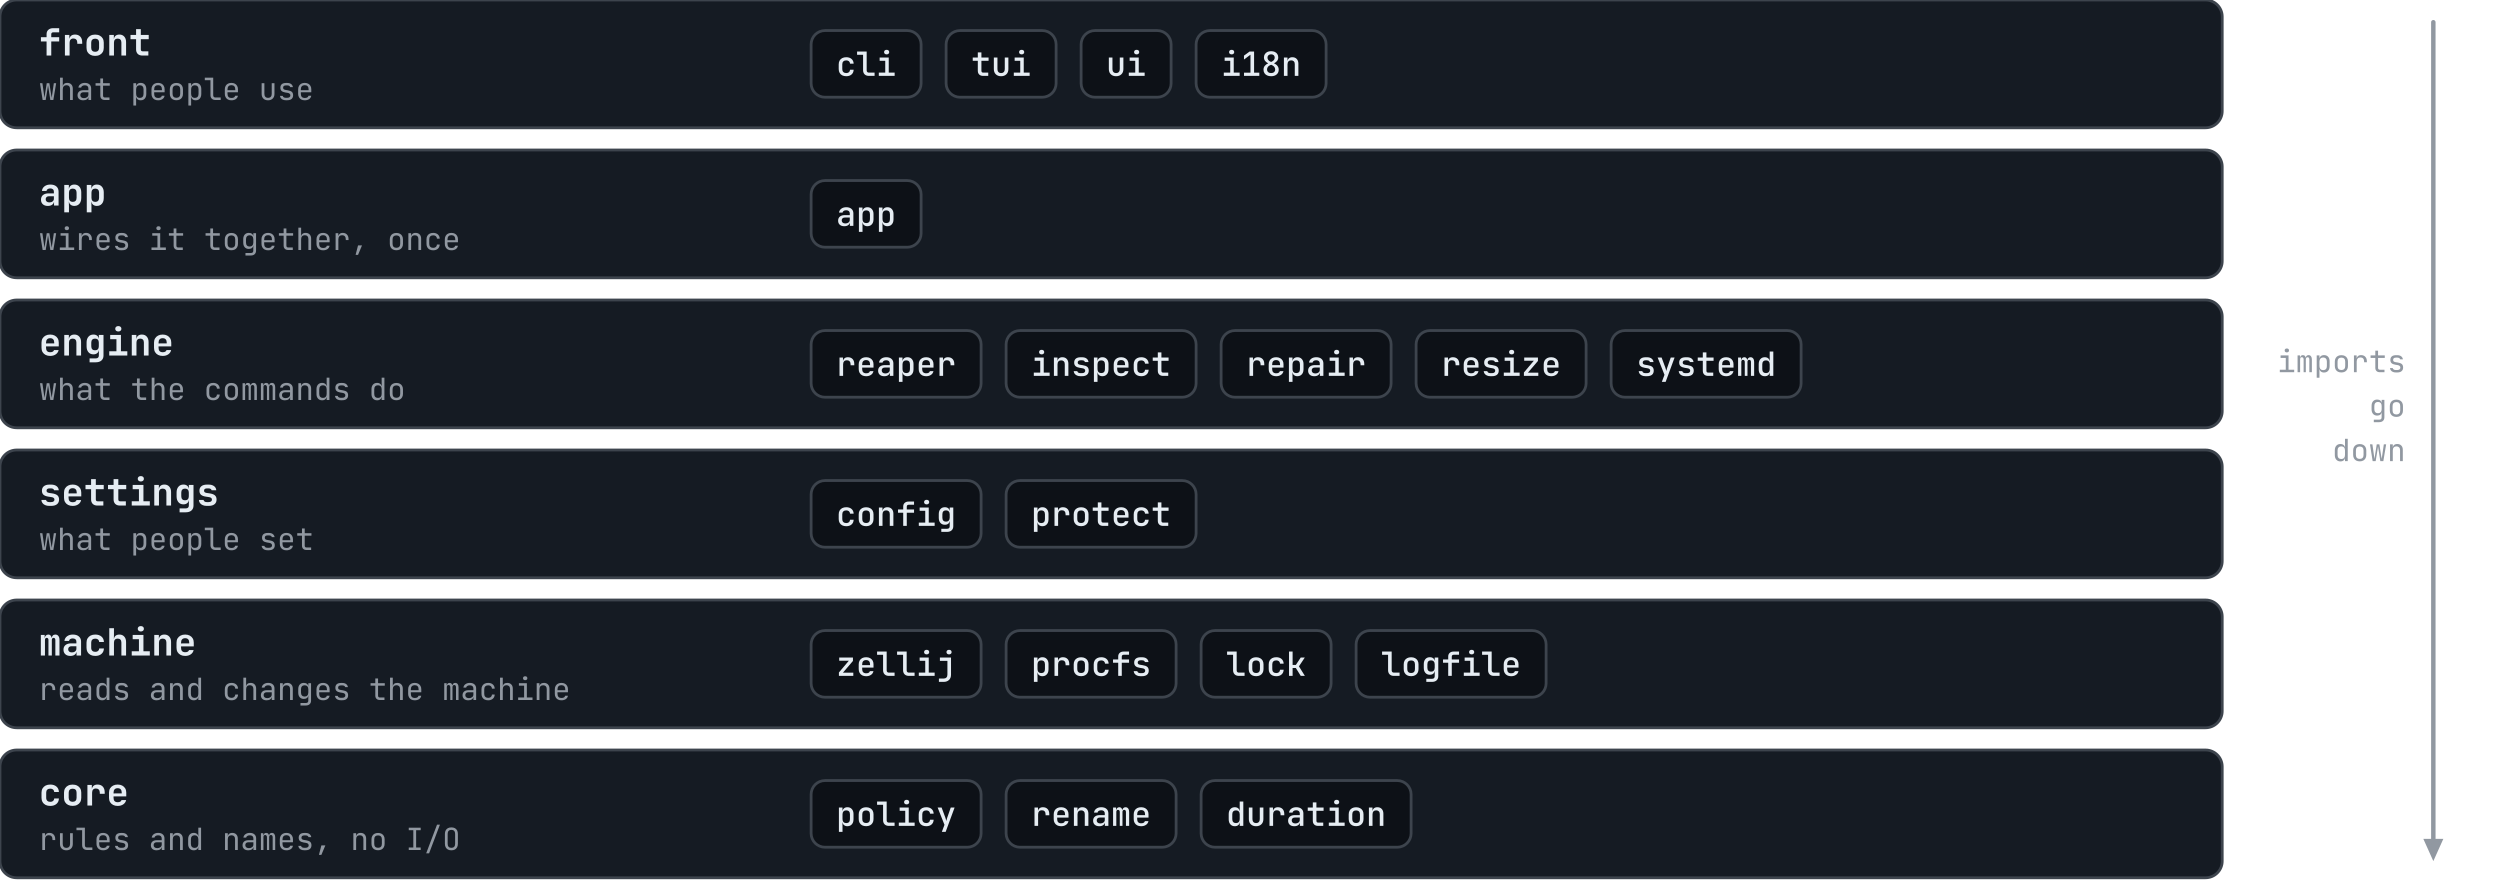
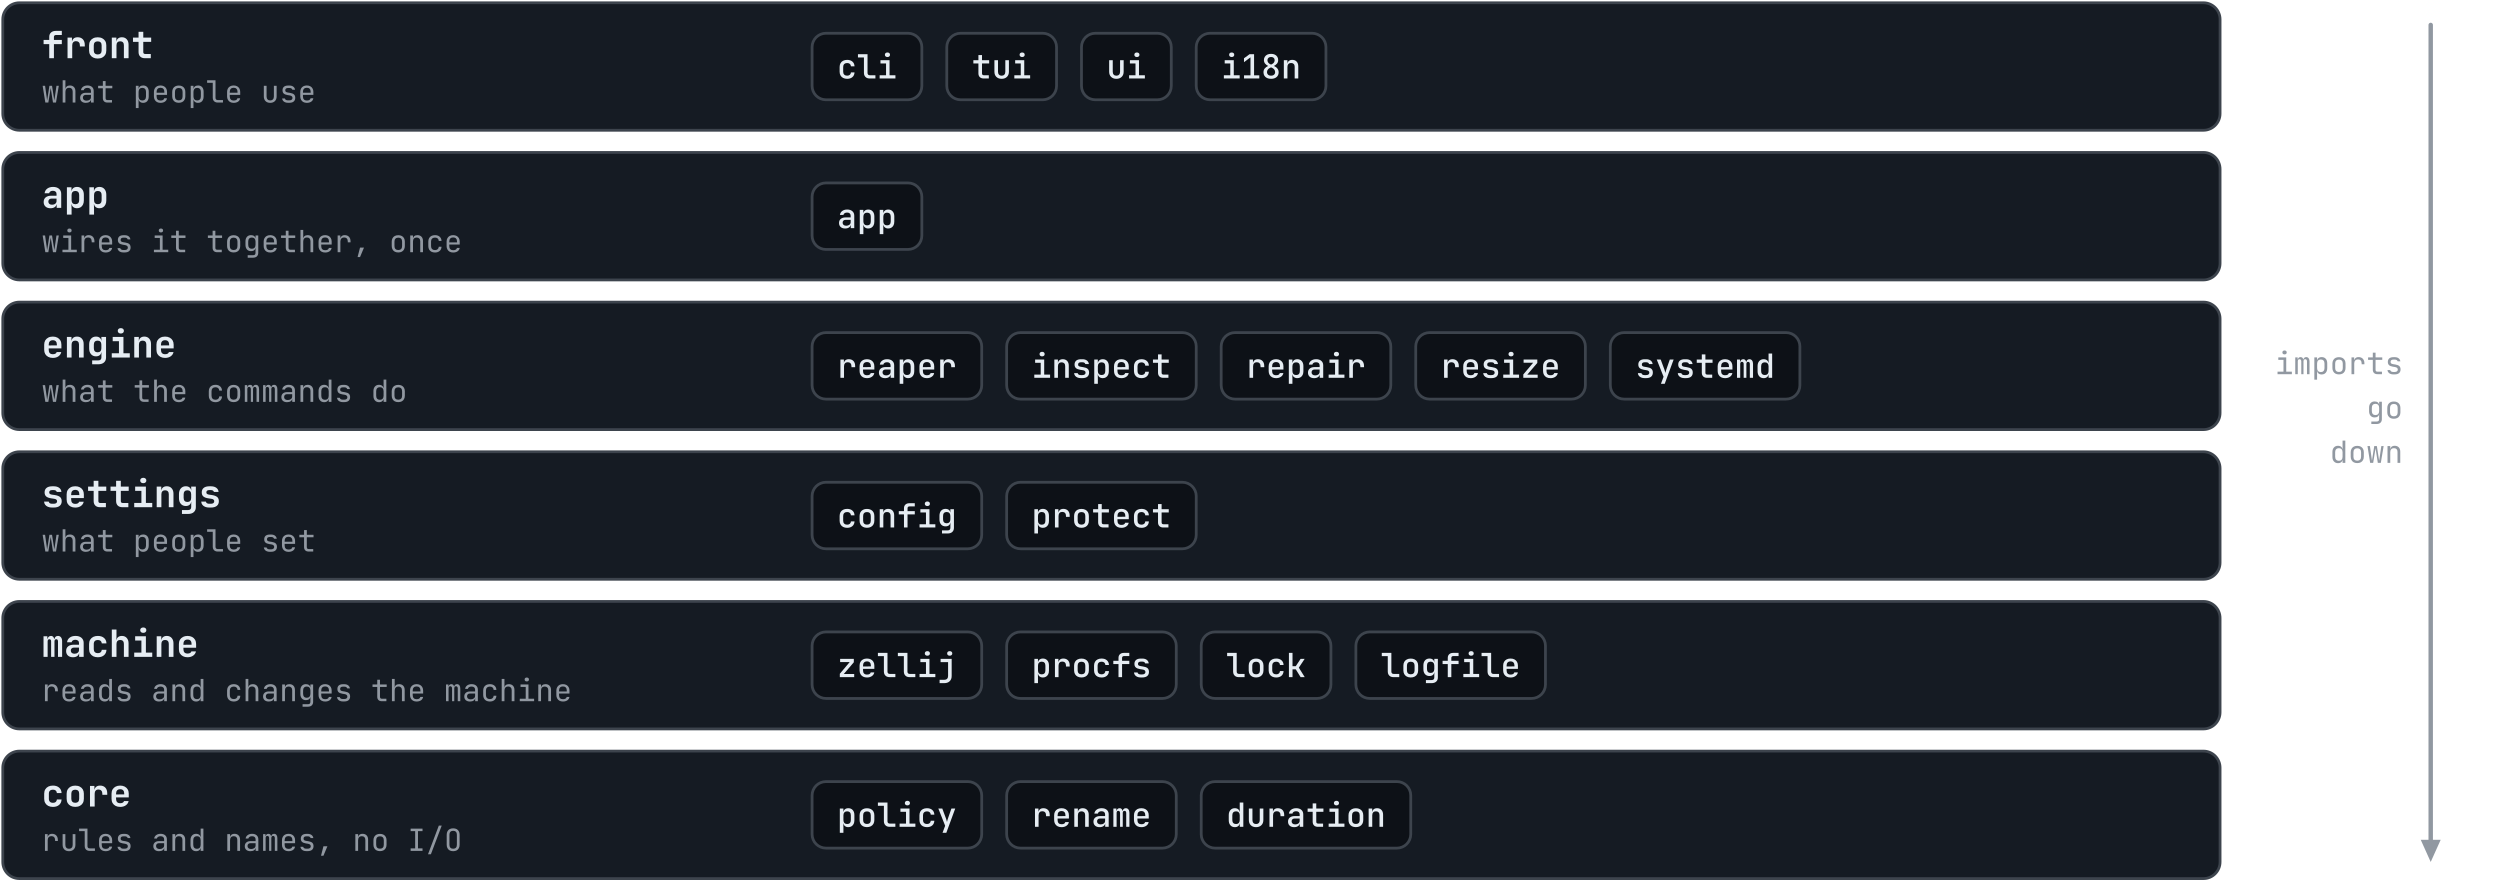
- <svg xmlns="http://www.w3.org/2000/svg" viewBox="0 0 900 318" width="900" height="318" role="img" aria-label="The packages under internal/ in layers, highest first. front holds cli, tui, ui and i18n. app wires the rest. engine holds reaper, inspect, repair, resize and systemd. settings holds config and protect. machine holds zellij, procfs, lock and logfile. core holds policy, rename and duration, and does no I/O. An import goes down the layers, never up, and internal/layers_test.go fails otherwise.">
+ <svg xmlns="http://www.w3.org/2000/svg" viewBox="-1 -1 902 320" width="902" height="320" role="img" aria-label="The packages under internal/ in layers, highest first. front holds cli, tui, ui and i18n. app wires the rest. engine holds reaper, inspect, repair, resize and systemd. settings holds config and protect. machine holds zellij, procfs, lock and logfile. core holds policy, rename and duration, and does no I/O. An import goes down the layers, never up, and internal/layers_test.go fails otherwise.">
  <defs>
    <path id="g0" d="M205 0V-376H54V-489H205V-572Q205 -644 253 -687Q301 -730 380 -730H541V-620H383Q359 -620 344 -606Q330 -593 330 -570V-489H541V-376H330V0Z" />
    <path id="g1" d="M94 0V-550H212V-445H243L206 -381Q206 -470 246 -515Q286 -560 364 -560Q453 -560 504 -505Q555 -450 555 -353V-313H424V-344Q424 -397 396 -426Q369 -455 321 -455Q272 -455 246 -426Q219 -397 219 -344V0Z" />
    <path id="g2" d="M300 9Q230 9 178 -18Q127 -44 98 -92Q70 -141 70 -207V-343Q70 -409 98 -458Q127 -506 178 -532Q230 -559 300 -559Q371 -559 422 -532Q473 -506 502 -458Q530 -409 530 -344V-207Q530 -141 502 -92Q473 -44 422 -18Q371 9 300 9ZM300 -100Q350 -100 378 -128Q405 -155 405 -207V-343Q405 -396 378 -423Q350 -450 300 -450Q251 -450 223 -423Q195 -396 195 -343V-207Q195 -155 223 -128Q251 -100 300 -100Z" />
    <path id="g3" d="M77 0V-550H199V-445H233L199 -416Q199 -484 238 -522Q278 -560 347 -560Q428 -560 476 -506Q525 -452 525 -361V0H400V-348Q400 -398 374 -425Q348 -452 301 -452Q255 -452 228 -424Q202 -396 202 -344V0Z" />
    <path id="g4" d="M360 0Q281 0 236 -44Q192 -88 192 -165V-437H43V-550H192V-705H318V-550H529V-437H318V-165Q318 -113 369 -113H519V0Z" />
    <path id="g5" d="M123 0 35 -550H115L170 -160Q173 -138 176 -112Q180 -87 182 -70Q184 -87 188 -112Q193 -138 196 -160L257 -550H343L404 -160Q407 -138 412 -112Q416 -87 418 -70Q420 -87 424 -112Q429 -138 432 -160L489 -550H565L473 0H374L315 -380Q311 -408 306 -436Q301 -464 299 -480Q297 -464 293 -436Q289 -408 284 -380L222 0Z" />
    <path id="g6" d="M92 0V-730H182V-550V-445H201L182 -424Q182 -489 221 -524Q260 -560 329 -560Q412 -560 461 -509Q510 -458 510 -370V0H420V-360Q420 -419 388 -452Q357 -484 303 -484Q247 -484 214 -449Q182 -414 182 -350V0Z" />
    <path id="g7" d="M252 10Q165 10 115 -34Q65 -79 65 -155Q65 -232 115 -276Q165 -320 250 -320H420V-375Q420 -426 390 -454Q359 -481 303 -481Q254 -481 221 -460Q188 -440 183 -405H93Q102 -476 160 -518Q218 -560 305 -560Q400 -560 455 -511Q510 -462 510 -378V0H422V-105H407L422 -120Q422 -60 376 -25Q329 10 252 10ZM274 -61Q338 -61 379 -93Q420 -125 420 -175V-253H252Q207 -253 181 -228Q155 -203 155 -160Q155 -114 186 -88Q218 -61 274 -61Z" />
    <path id="g8" d="M360 0Q289 0 250 -38Q210 -76 210 -145V-468H55V-550H210V-705H300V-550H520V-468H300V-145Q300 -82 360 -82H510V0Z" />
    <path id="g9" d="M92 180V-550H182V-445H200L182 -424Q182 -487 224 -524Q265 -560 333 -560Q416 -560 466 -506Q515 -451 515 -356V-195Q515 -132 492 -86Q470 -40 430 -15Q389 10 333 10Q266 10 224 -27Q182 -64 182 -126L200 -105H180L182 20V180ZM303 -68Q360 -68 392 -102Q425 -136 425 -200V-350Q425 -414 392 -448Q360 -482 303 -482Q248 -482 215 -447Q182 -412 182 -350V-200Q182 -138 215 -103Q248 -68 303 -68Z" />
    <path id="g10" d="M300 10Q235 10 186 -16Q138 -42 112 -90Q85 -137 85 -200V-350Q85 -414 112 -461Q138 -508 186 -534Q235 -560 300 -560Q365 -560 414 -534Q462 -508 488 -461Q515 -414 515 -350V-253H173V-200Q173 -135 206 -100Q239 -66 300 -66Q352 -66 384 -84Q416 -103 423 -140H513Q504 -71 446 -30Q387 10 300 10ZM427 -313V-350Q427 -415 394 -450Q362 -485 300 -485Q239 -485 206 -450Q173 -415 173 -350V-321H434Z" />
    <path id="g11" d="M300 8Q234 8 186 -17Q138 -42 112 -90Q85 -137 85 -202V-348Q85 -414 112 -461Q138 -508 186 -533Q234 -558 300 -558Q366 -558 414 -533Q462 -508 488 -461Q515 -414 515 -349V-202Q515 -137 488 -90Q462 -42 414 -17Q366 8 300 8ZM300 -72Q359 -72 392 -105Q425 -138 425 -202V-348Q425 -412 392 -445Q359 -478 300 -478Q242 -478 208 -445Q175 -412 175 -348V-202Q175 -138 208 -105Q242 -72 300 -72Z" />
    <path id="g12" d="M375 0Q327 0 291 -19Q255 -38 235 -73Q215 -108 215 -155V-648H30V-730H305V-155Q305 -121 324 -102Q343 -82 375 -82H550V0Z" />
    <path id="g13" d="M299 10Q204 10 147 -46Q90 -103 90 -200V-550H180V-200Q180 -138 212 -104Q244 -69 299 -69Q355 -69 388 -104Q420 -138 420 -200V-550H510V-200Q510 -103 452 -46Q394 10 299 10Z" />
    <path id="g14" d="M283 8Q227 8 186 -10Q144 -27 120 -59Q95 -91 90 -135H180Q186 -106 212 -89Q239 -72 283 -72H325Q378 -72 404 -94Q430 -115 430 -151Q430 -186 406 -206Q383 -227 337 -234L263 -246Q182 -260 142 -296Q103 -333 103 -403Q103 -477 150 -518Q197 -558 291 -558H329Q408 -558 456 -521Q504 -484 514 -421H424Q418 -447 394 -462Q370 -478 329 -478H291Q240 -478 216 -459Q193 -440 193 -402Q193 -368 213 -352Q233 -336 276 -329L350 -317Q439 -303 480 -265Q520 -227 520 -155Q520 -79 472 -36Q423 8 325 8Z" />
    <path id="g15" d="M304 10Q236 10 184 -16Q133 -41 106 -90Q78 -138 78 -203V-347Q78 -413 106 -461Q133 -509 184 -534Q236 -560 304 -560Q403 -560 463 -508Q523 -456 526 -366H418Q415 -413 385 -439Q355 -465 304 -465Q249 -465 217 -434Q185 -404 185 -348V-203Q185 -147 217 -116Q249 -85 304 -85Q355 -85 385 -111Q415 -137 418 -184H526Q523 -94 463 -42Q403 10 304 10Z" />
    <path id="g16" d="M379 0Q328 0 290 -20Q252 -41 230 -79Q209 -117 209 -167V-632H29V-730H317V-167Q317 -135 335 -116Q353 -98 384 -98H554V0Z" />
    <path id="g17" d="M81 0V-98H274V-452H106V-550H379V-98H556V0ZM316 -645Q281 -645 260 -664Q239 -682 239 -713Q239 -745 260 -764Q281 -782 316 -782Q351 -782 372 -764Q393 -745 393 -713Q393 -682 372 -664Q351 -645 316 -645Z" />
    <path id="g18" d="M360 0Q285 0 243 -41Q201 -82 201 -155V-452H49V-550H201V-705H309V-550H524V-452H309V-155Q309 -98 364 -98H514V0Z" />
    <path id="g19" d="M299 10Q200 10 141 -48Q82 -105 82 -204V-550H190V-204Q190 -147 219 -116Q248 -84 299 -84Q351 -84 380 -116Q410 -147 410 -204V-550H518V-204Q518 -105 458 -48Q399 10 299 10Z" />
    <path id="g20" d="M87 0V-96H281V-636L86 -491V-608L253 -730H389V-96H546V0Z" />
    <path id="g21" d="M300 10Q230 10 179 -14Q128 -38 100 -82Q72 -127 72 -186Q72 -252 108 -299Q144 -346 219 -381L324 -430Q364 -449 386 -480Q408 -512 408 -550Q408 -595 379 -621Q350 -647 300 -647Q250 -647 220 -620Q191 -594 191 -549Q191 -512 213 -480Q235 -449 273 -431L378 -383Q457 -346 492 -298Q528 -251 528 -186Q528 -96 466 -43Q405 10 300 10ZM300 -84Q356 -84 389 -114Q422 -143 422 -191Q422 -230 400 -264Q378 -297 339 -316L231 -367Q157 -402 121 -447Q85 -492 85 -555Q85 -610 112 -652Q138 -694 186 -718Q234 -741 300 -741Q366 -741 414 -718Q462 -694 488 -652Q514 -610 514 -555Q514 -491 478 -447Q443 -403 368 -366L259 -315Q221 -297 200 -264Q178 -231 178 -193Q178 -144 211 -114Q244 -84 300 -84Z" />
    <path id="g22" d="M84 0V-550H191V-445H217L191 -420Q191 -486 230 -523Q269 -560 338 -560Q420 -560 469 -508Q518 -455 518 -366V0H410V-354Q410 -408 381 -437Q352 -466 302 -466Q251 -466 222 -436Q192 -405 192 -347V0Z" />
    <path id="g23" d="M239 10Q154 10 105 -35Q56 -80 56 -156Q56 -237 110 -281Q164 -325 263 -325H400V-372Q400 -412 374 -434Q348 -457 303 -457Q262 -457 235 -439Q208 -421 203 -390H81Q90 -468 151 -514Q212 -560 307 -560Q408 -560 466 -510Q525 -459 525 -373V0H404V-96H384L404 -123Q404 -62 359 -26Q314 10 239 10ZM280 -84Q333 -84 366 -111Q400 -138 400 -181V-248H265Q227 -248 204 -226Q181 -204 181 -168Q181 -129 208 -106Q234 -84 280 -84Z" />
    <path id="g24" d="M77 180V-550H199V-445H227L199 -416Q199 -483 239 -522Q279 -560 347 -560Q430 -560 480 -503Q530 -446 530 -350V-201Q530 -137 508 -90Q485 -42 444 -16Q403 10 347 10Q279 10 239 -28Q199 -67 199 -134L227 -105H198L202 26V180ZM303 -98Q351 -98 378 -126Q405 -154 405 -206V-344Q405 -396 378 -424Q351 -452 303 -452Q256 -452 229 -424Q202 -395 202 -344V-206Q202 -155 229 -126Q256 -98 303 -98Z" />
    <path id="g25" d="M85 0V-82H280V-468H110V-550H370V-82H555V0ZM315 -649Q282 -649 263 -666Q244 -683 244 -712Q244 -742 263 -760Q282 -777 315 -777Q348 -777 367 -760Q386 -742 386 -712Q386 -683 367 -666Q348 -649 315 -649Z" />
    <path id="g26" d="M111 0V-550H199V-445H220L191 -380Q191 -469 230 -514Q268 -560 344 -560Q431 -560 482 -506Q534 -451 534 -358V-325H444V-350Q444 -415 412 -450Q381 -484 323 -484Q266 -484 234 -449Q201 -414 201 -350V0Z" />
    <path id="g27" d="M161 180V98H336Q378 98 398 79Q417 60 417 20V-50L419 -150H401L418 -165Q418 -105 378 -70Q338 -35 271 -35Q186 -35 137 -90Q88 -146 88 -240V-356Q88 -450 137 -505Q186 -560 271 -560Q338 -560 378 -525Q418 -490 418 -430L401 -445H418V-550H507V20Q507 94 462 137Q416 180 335 180ZM298 -113Q354 -113 386 -148Q418 -183 418 -245V-350Q418 -412 386 -447Q354 -482 298 -482Q241 -482 210 -448Q178 -414 178 -350V-245Q178 -181 210 -147Q241 -113 298 -113Z" />
    <path id="g28" d="M165 160 245 -151H375L245 160Z" />
    <path id="g29" d="M92 0V-550H182V-445H201L182 -424Q182 -489 221 -524Q260 -560 329 -560Q412 -560 461 -509Q510 -458 510 -370V0H420V-360Q420 -419 388 -450Q357 -482 303 -482Q247 -482 214 -448Q182 -414 182 -350V0Z" />
    <path id="g30" d="M304 10Q238 10 188 -15Q139 -40 112 -88Q85 -135 85 -200V-350Q85 -416 112 -463Q139 -510 188 -535Q238 -560 304 -560Q399 -560 457 -509Q515 -458 518 -370H428Q425 -423 392 -452Q360 -480 304 -480Q245 -480 210 -446Q175 -413 175 -351V-200Q175 -138 210 -104Q245 -70 304 -70Q360 -70 392 -99Q425 -128 428 -180H518Q515 -92 457 -41Q399 10 304 10Z" />
    <path id="g31" d="M245 10Q159 10 110 -34Q60 -79 60 -156Q60 -234 112 -278Q165 -323 257 -323H410V-374Q410 -419 382 -444Q354 -469 303 -469Q258 -469 228 -450Q198 -430 193 -398H87Q96 -472 156 -516Q215 -560 306 -560Q404 -560 461 -510Q518 -461 518 -376V0H413V-101H395L413 -121Q413 -61 367 -26Q321 10 245 10ZM277 -73Q335 -73 372 -102Q410 -132 410 -178V-250H259Q217 -250 192 -227Q168 -204 168 -164Q168 -122 197 -98Q226 -73 277 -73Z" />
    <path id="g32" d="M84 180V-550H191V-445H214L191 -420Q191 -485 232 -522Q272 -560 340 -560Q423 -560 472 -504Q522 -449 522 -353V-198Q522 -134 500 -88Q477 -41 436 -16Q396 10 340 10Q273 10 232 -28Q191 -65 191 -130L214 -105H189L192 23V180ZM303 -84Q356 -84 386 -114Q415 -145 415 -203V-347Q415 -405 386 -436Q356 -466 303 -466Q252 -466 222 -434Q192 -403 192 -347V-203Q192 -147 222 -116Q252 -84 303 -84Z" />
    <path id="g33" d="M301 10Q231 10 179 -17Q127 -44 98 -92Q70 -141 70 -206V-344Q70 -409 98 -458Q127 -506 179 -533Q231 -560 301 -560Q370 -560 422 -533Q473 -506 502 -458Q530 -409 530 -344V-245H191V-206Q191 -148 219 -118Q247 -89 302 -89Q344 -89 370 -104Q396 -118 403 -146H526Q512 -75 450 -32Q389 10 301 10ZM409 -315V-345Q409 -402 382 -432Q355 -463 301 -463Q247 -463 219 -432Q191 -401 191 -344V-323L418 -325Z" />
    <path id="g34" d="M152 180V76H315Q357 76 378 56Q399 35 399 -3V-44L401 -147H374L401 -174Q401 -107 362 -70Q322 -32 255 -32Q171 -32 122 -89Q72 -146 72 -243V-350Q72 -446 122 -503Q171 -560 255 -560Q322 -560 362 -522Q401 -485 401 -418L374 -445H401L398 -550H523V0Q523 83 468 132Q413 180 317 180ZM297 -140Q345 -140 372 -168Q398 -197 398 -248V-344Q398 -395 372 -424Q345 -452 297 -452Q249 -452 223 -424Q197 -396 197 -344V-248Q197 -196 223 -168Q249 -140 297 -140Z" />
    <path id="g35" d="M76 0V-114H268V-437H101V-550H388V-114H558V0ZM318 -642Q280 -642 258 -662Q236 -681 236 -714Q236 -747 258 -766Q280 -786 318 -786Q356 -786 378 -766Q400 -747 400 -714Q400 -681 378 -662Q356 -642 318 -642Z" />
    <path id="g36" d="M66 0V-550H145V-484H163L149 -460Q149 -506 174 -533Q198 -560 240 -560Q286 -560 311 -526Q336 -492 336 -430L309 -484H351L332 -460Q332 -506 358 -533Q383 -560 425 -560Q477 -560 506 -521Q534 -482 534 -418V0H451V-419Q451 -453 436 -472Q422 -491 394 -491Q367 -491 352 -472Q336 -454 336 -420V0H264V-419Q264 -454 248 -472Q233 -491 205 -491Q177 -491 163 -472Q149 -454 149 -420V0Z" />
    <path id="g37" d="M268 10Q186 10 136 -45Q85 -100 85 -194V-355Q85 -450 135 -505Q185 -560 268 -560Q336 -560 377 -523Q418 -486 418 -424L400 -445H420L418 -570V-730H508V0H418V-105H400L418 -126Q418 -63 377 -26Q336 10 268 10ZM298 -68Q354 -68 386 -103Q418 -138 418 -200V-350Q418 -412 386 -447Q354 -482 298 -482Q241 -482 208 -448Q175 -414 175 -350V-200Q175 -136 208 -102Q241 -68 298 -68Z" />
    <path id="g38" d="M102 0V-550H206V-445H232L199 -380Q199 -469 238 -514Q277 -560 354 -560Q442 -560 494 -506Q545 -451 545 -356V-319H434V-347Q434 -406 404 -438Q375 -469 322 -469Q269 -469 240 -437Q210 -405 210 -347V0Z" />
    <path id="g39" d="M300 10Q233 10 182 -16Q132 -43 105 -91Q78 -139 78 -203V-347Q78 -412 105 -460Q132 -507 182 -534Q233 -560 300 -560Q368 -560 418 -534Q468 -507 495 -460Q522 -412 522 -347V-249H182V-203Q182 -142 212 -110Q243 -78 301 -78Q348 -78 377 -94Q406 -111 413 -143H520Q508 -73 448 -32Q388 10 300 10ZM418 -314V-348Q418 -408 388 -441Q358 -474 300 -474Q243 -474 212 -441Q182 -408 182 -347V-322L426 -323Z" />
    <path id="g40" d="M281 9Q222 9 178 -10Q133 -29 108 -62Q82 -96 78 -142H186Q190 -115 215 -98Q240 -82 281 -82H324Q373 -82 398 -102Q423 -122 423 -155Q423 -187 400 -206Q378 -224 334 -230L263 -241Q175 -255 134 -292Q92 -328 92 -400Q92 -476 142 -518Q191 -559 288 -559H326Q412 -559 464 -520Q515 -480 522 -414H414Q410 -438 388 -453Q365 -468 326 -468H288Q241 -468 220 -450Q198 -433 198 -399Q198 -369 217 -354Q236 -339 276 -333L349 -321Q442 -308 486 -270Q529 -231 529 -158Q529 -79 478 -35Q426 9 324 9Z" />
    <path id="g41" d="M84 0V-102L381 -454H93V-550H505V-448L204 -96H516V0Z" />
    <path id="g42" d="M172 180 251 -32 46 -550H165L280 -240Q287 -220 294 -192Q301 -164 306 -146Q310 -164 317 -192Q324 -220 331 -240L439 -550H554L286 180Z" />
    <path id="g43" d="M59 0V-550H149V-480H169L154 -459Q154 -505 179 -532Q204 -560 246 -560Q291 -560 316 -525Q340 -490 340 -429L316 -480H354L338 -459Q338 -505 364 -532Q389 -560 432 -560Q483 -560 512 -522Q541 -483 541 -419V0H445V-416Q445 -447 432 -464Q418 -481 393 -481Q368 -481 354 -464Q341 -448 341 -417V0H260V-416Q260 -448 246 -464Q232 -481 206 -481Q181 -481 168 -464Q156 -448 156 -417V0Z" />
    <path id="g44" d="M261 10Q178 10 128 -46Q78 -102 78 -197V-352Q78 -448 128 -504Q178 -560 261 -560Q329 -560 369 -522Q409 -485 409 -420L386 -445H411L408 -573V-730H516V0H409V-105H386L409 -130Q409 -65 369 -28Q329 10 261 10ZM298 -84Q349 -84 378 -116Q408 -147 408 -203V-347Q408 -403 378 -434Q349 -466 298 -466Q245 -466 215 -436Q185 -405 185 -347V-203Q185 -145 215 -114Q245 -84 298 -84Z" />
    <path id="g45" d="M279 9Q216 9 169 -11Q122 -31 96 -66Q69 -102 67 -150H192Q194 -124 218 -108Q241 -92 279 -92H323Q369 -92 392 -110Q415 -128 415 -159Q415 -188 394 -204Q374 -221 331 -226L263 -236Q169 -249 125 -286Q81 -323 81 -397Q81 -474 133 -516Q185 -559 286 -559H324Q416 -559 471 -518Q526 -477 530 -408H405Q402 -430 380 -444Q359 -458 324 -458H286Q243 -458 224 -442Q204 -427 204 -397Q204 -369 221 -356Q238 -342 276 -336L347 -326Q445 -312 492 -274Q538 -235 538 -160Q538 -80 484 -36Q429 9 323 9Z" />
    <path id="g46" d="M300 9Q232 9 182 -17Q132 -43 105 -91Q78 -139 78 -204V-346Q78 -412 105 -460Q132 -507 182 -533Q232 -559 300 -559Q368 -559 418 -533Q468 -507 495 -460Q522 -412 522 -346V-204Q522 -139 495 -91Q468 -43 418 -17Q368 9 300 9ZM300 -86Q355 -86 385 -116Q415 -147 415 -204V-346Q415 -404 385 -434Q355 -464 300 -464Q246 -464 216 -434Q185 -404 185 -346V-204Q185 -147 216 -116Q246 -86 300 -86Z" />
    <path id="g47" d="M213 0V-394H57V-492H213V-581Q213 -650 257 -690Q301 -730 377 -730H538V-634H379Q351 -634 336 -620Q320 -606 320 -580V-492H538V-394H320V0Z" />
    <path id="g48" d="M156 180V87H325Q367 87 388 67Q408 47 408 8V-47L410 -149H387L409 -169Q409 -106 370 -70Q330 -34 263 -34Q178 -34 129 -90Q80 -146 80 -241V-353Q80 -448 129 -504Q178 -560 263 -560Q330 -560 370 -524Q409 -487 409 -424L387 -445H409L408 -550H515V10Q515 89 465 134Q415 180 326 180ZM298 -127Q349 -127 378 -158Q408 -190 408 -246V-347Q408 -403 378 -434Q349 -466 298 -466Q245 -466 216 -436Q188 -405 188 -347V-246Q188 -189 216 -158Q245 -127 298 -127Z" />
    <path id="g49" d="M52 0V-550H154V-476H175L158 -458Q158 -504 184 -532Q210 -560 251 -560Q295 -560 320 -524Q344 -488 344 -427L322 -476H356L343 -458Q343 -504 369 -532Q395 -560 438 -560Q489 -560 519 -522Q549 -484 549 -419V0H439V-414Q439 -441 427 -456Q415 -472 392 -472Q370 -472 358 -457Q345 -442 345 -414V0H255V-414Q255 -442 243 -457Q231 -472 208 -472Q185 -472 174 -457Q162 -442 162 -414V0Z" />
    <path id="g50" d="M303 10Q233 10 180 -16Q128 -43 99 -92Q70 -140 70 -206V-344Q70 -411 99 -459Q128 -507 180 -534Q233 -560 303 -560Q407 -560 469 -506Q531 -453 534 -361H409Q406 -404 378 -428Q351 -451 303 -451Q253 -451 224 -424Q195 -396 195 -345V-206Q195 -155 224 -127Q253 -99 303 -99Q351 -99 378 -122Q406 -146 409 -189H534Q531 -97 469 -44Q407 10 303 10Z" />
    <path id="g51" d="M77 0V-730H202V-550L199 -445H233L199 -416Q199 -484 238 -522Q278 -560 347 -560Q428 -560 476 -506Q525 -452 525 -361V0H400V-348Q400 -398 374 -425Q348 -452 301 -452Q255 -452 228 -424Q202 -396 202 -344V0Z" />
    <path id="g52" d="M84 180V80H222Q277 80 308 50Q339 20 339 -35V-451H114V-550H447V-34Q447 65 387 122Q327 180 225 180ZM388 -645Q353 -645 332 -664Q311 -682 311 -713Q311 -745 332 -764Q353 -782 388 -782Q423 -782 444 -764Q465 -745 465 -713Q465 -682 444 -664Q423 -645 388 -645Z" />
    <path id="g53" d="M87 0V-730H195V-329H292L438 -550H560L385 -286L563 0H439L292 -236H195V0Z" />
    <path id="g54" d="M105 0V-82H254V-648H105V-730H495V-648H346V-82H495V0Z" />
    <path id="g55" d="M75 110 430 -830H525L170 110Z" />
    <path id="g56" d="M300 10Q234 10 186 -15Q139 -40 114 -88Q88 -135 88 -200V-530Q88 -596 114 -643Q139 -690 186 -715Q234 -740 300 -740Q366 -740 414 -715Q461 -690 486 -643Q512 -596 512 -531V-200Q512 -135 486 -88Q461 -40 414 -15Q366 10 300 10ZM300 -71Q359 -71 390 -104Q422 -138 422 -200V-530Q422 -592 390 -626Q359 -659 300 -659Q242 -659 210 -626Q178 -592 178 -530V-200Q178 -138 210 -104Q242 -71 300 -71Z" />
  </defs>
  <rect x="0" y="0" width="800" height="46" rx="6" fill="#151b23" stroke="#3d444d" stroke-width="1" />
  <g transform="scale(0.0135)" fill="#e6edf3">
    <use href="#g0" x="1037.0" y="1481.5" />
    <use href="#g1" x="1637.0" y="1481.5" />
    <use href="#g2" x="2237.0" y="1481.5" />
    <use href="#g3" x="2837.0" y="1481.5" />
    <use href="#g4" x="3437.0" y="1481.5" />
  </g>
  <g transform="scale(0.011)" fill="#9198a1">
    <use href="#g5" x="1272.7" y="3272.7" />
    <use href="#g6" x="1872.7" y="3272.7" />
    <use href="#g7" x="2472.7" y="3272.7" />
    <use href="#g8" x="3072.7" y="3272.7" />
    <use href="#g9" x="4272.7" y="3272.7" />
    <use href="#g10" x="4872.7" y="3272.7" />
    <use href="#g11" x="5472.7" y="3272.7" />
    <use href="#g9" x="6072.7" y="3272.7" />
    <use href="#g12" x="6672.7" y="3272.7" />
    <use href="#g10" x="7272.7" y="3272.7" />
    <use href="#g13" x="8472.7" y="3272.7" />
    <use href="#g14" x="9072.7" y="3272.7" />
    <use href="#g10" x="9672.7" y="3272.7" />
  </g>
  <rect x="292" y="11" width="39.6" height="24" rx="5" fill="#0d1117" stroke="#3d444d" stroke-width="1" />
  <g transform="scale(0.012)" fill="#e6edf3">
    <use href="#g15" x="25083.3" y="2276.7" />
    <use href="#g16" x="25683.3" y="2276.7" />
    <use href="#g17" x="26283.3" y="2276.7" />
  </g>
  <rect x="340.6" y="11" width="39.6" height="24" rx="5" fill="#0d1117" stroke="#3d444d" stroke-width="1" />
  <g transform="scale(0.012)" fill="#e6edf3">
    <use href="#g18" x="29133.3" y="2276.7" />
    <use href="#g19" x="29733.3" y="2276.7" />
    <use href="#g17" x="30333.3" y="2276.7" />
  </g>
  <rect x="389.2" y="11" width="32.4" height="24" rx="5" fill="#0d1117" stroke="#3d444d" stroke-width="1" />
  <g transform="scale(0.012)" fill="#e6edf3">
    <use href="#g19" x="33183.3" y="2276.7" />
    <use href="#g17" x="33783.3" y="2276.7" />
  </g>
  <rect x="430.6" y="11" width="46.8" height="24" rx="5" fill="#0d1117" stroke="#3d444d" stroke-width="1" />
  <g transform="scale(0.012)" fill="#e6edf3">
    <use href="#g17" x="36633.3" y="2276.7" />
    <use href="#g20" x="37233.3" y="2276.7" />
    <use href="#g21" x="37833.3" y="2276.7" />
    <use href="#g22" x="38433.3" y="2276.7" />
  </g>
  <rect x="0" y="54" width="800" height="46" rx="6" fill="#151b23" stroke="#3d444d" stroke-width="1" />
  <g transform="scale(0.0135)" fill="#e6edf3">
    <use href="#g23" x="1037.0" y="5481.5" />
    <use href="#g24" x="1637.0" y="5481.5" />
    <use href="#g24" x="2237.0" y="5481.5" />
  </g>
  <g transform="scale(0.011)" fill="#9198a1">
    <use href="#g5" x="1272.7" y="8181.8" />
    <use href="#g25" x="1872.7" y="8181.8" />
    <use href="#g26" x="2472.7" y="8181.8" />
    <use href="#g10" x="3072.7" y="8181.8" />
    <use href="#g14" x="3672.7" y="8181.8" />
    <use href="#g25" x="4872.7" y="8181.8" />
    <use href="#g8" x="5472.7" y="8181.8" />
    <use href="#g8" x="6672.7" y="8181.8" />
    <use href="#g11" x="7272.7" y="8181.8" />
    <use href="#g27" x="7872.7" y="8181.8" />
    <use href="#g10" x="8472.7" y="8181.8" />
    <use href="#g8" x="9072.7" y="8181.8" />
    <use href="#g6" x="9672.7" y="8181.8" />
    <use href="#g10" x="10272.7" y="8181.8" />
    <use href="#g26" x="10872.7" y="8181.8" />
    <use href="#g28" x="11472.7" y="8181.8" />
    <use href="#g11" x="12672.7" y="8181.8" />
    <use href="#g29" x="13272.7" y="8181.8" />
    <use href="#g30" x="13872.7" y="8181.8" />
    <use href="#g10" x="14472.7" y="8181.8" />
  </g>
  <rect x="292" y="65" width="39.6" height="24" rx="5" fill="#0d1117" stroke="#3d444d" stroke-width="1" />
  <g transform="scale(0.012)" fill="#e6edf3">
    <use href="#g31" x="25083.3" y="6776.7" />
    <use href="#g32" x="25683.3" y="6776.7" />
    <use href="#g32" x="26283.3" y="6776.7" />
  </g>
  <rect x="0" y="108" width="800" height="46" rx="6" fill="#151b23" stroke="#3d444d" stroke-width="1" />
  <g transform="scale(0.0135)" fill="#e6edf3">
    <use href="#g33" x="1037.0" y="9481.5" />
    <use href="#g3" x="1637.0" y="9481.5" />
    <use href="#g34" x="2237.0" y="9481.5" />
    <use href="#g35" x="2837.0" y="9481.5" />
    <use href="#g3" x="3437.0" y="9481.5" />
    <use href="#g33" x="4037.0" y="9481.5" />
  </g>
  <g transform="scale(0.011)" fill="#9198a1">
    <use href="#g5" x="1272.7" y="13090.9" />
    <use href="#g6" x="1872.7" y="13090.9" />
    <use href="#g7" x="2472.7" y="13090.9" />
    <use href="#g8" x="3072.7" y="13090.9" />
    <use href="#g8" x="4272.7" y="13090.9" />
    <use href="#g6" x="4872.7" y="13090.9" />
    <use href="#g10" x="5472.7" y="13090.9" />
    <use href="#g30" x="6672.7" y="13090.9" />
    <use href="#g11" x="7272.7" y="13090.9" />
    <use href="#g36" x="7872.7" y="13090.9" />
    <use href="#g36" x="8472.7" y="13090.9" />
    <use href="#g7" x="9072.7" y="13090.9" />
    <use href="#g29" x="9672.7" y="13090.9" />
    <use href="#g37" x="10272.7" y="13090.9" />
    <use href="#g14" x="10872.7" y="13090.9" />
    <use href="#g37" x="12072.7" y="13090.9" />
    <use href="#g11" x="12672.7" y="13090.9" />
  </g>
  <rect x="292" y="119" width="61.2" height="24" rx="5" fill="#0d1117" stroke="#3d444d" stroke-width="1" />
  <g transform="scale(0.012)" fill="#e6edf3">
    <use href="#g38" x="25083.3" y="11276.7" />
    <use href="#g39" x="25683.3" y="11276.7" />
    <use href="#g31" x="26283.3" y="11276.7" />
    <use href="#g32" x="26883.3" y="11276.7" />
    <use href="#g39" x="27483.3" y="11276.7" />
    <use href="#g38" x="28083.3" y="11276.7" />
  </g>
  <rect x="362.2" y="119" width="68.4" height="24" rx="5" fill="#0d1117" stroke="#3d444d" stroke-width="1" />
  <g transform="scale(0.012)" fill="#e6edf3">
    <use href="#g17" x="30933.3" y="11276.7" />
    <use href="#g22" x="31533.3" y="11276.7" />
    <use href="#g40" x="32133.3" y="11276.7" />
    <use href="#g32" x="32733.3" y="11276.7" />
    <use href="#g39" x="33333.3" y="11276.7" />
    <use href="#g15" x="33933.3" y="11276.7" />
    <use href="#g18" x="34533.3" y="11276.7" />
  </g>
  <rect x="439.6" y="119" width="61.2" height="24" rx="5" fill="#0d1117" stroke="#3d444d" stroke-width="1" />
  <g transform="scale(0.012)" fill="#e6edf3">
    <use href="#g38" x="37383.3" y="11276.7" />
    <use href="#g39" x="37983.3" y="11276.7" />
    <use href="#g32" x="38583.3" y="11276.7" />
    <use href="#g31" x="39183.3" y="11276.7" />
    <use href="#g17" x="39783.3" y="11276.7" />
    <use href="#g38" x="40383.3" y="11276.7" />
  </g>
  <rect x="509.8" y="119" width="61.2" height="24" rx="5" fill="#0d1117" stroke="#3d444d" stroke-width="1" />
  <g transform="scale(0.012)" fill="#e6edf3">
    <use href="#g38" x="43233.3" y="11276.7" />
    <use href="#g39" x="43833.3" y="11276.7" />
    <use href="#g40" x="44433.3" y="11276.7" />
    <use href="#g17" x="45033.3" y="11276.7" />
    <use href="#g41" x="45633.3" y="11276.7" />
    <use href="#g39" x="46233.3" y="11276.7" />
  </g>
  <rect x="580.0" y="119" width="68.4" height="24" rx="5" fill="#0d1117" stroke="#3d444d" stroke-width="1" />
  <g transform="scale(0.012)" fill="#e6edf3">
    <use href="#g40" x="49083.3" y="11276.7" />
    <use href="#g42" x="49683.3" y="11276.7" />
    <use href="#g40" x="50283.3" y="11276.7" />
    <use href="#g18" x="50883.3" y="11276.7" />
    <use href="#g39" x="51483.3" y="11276.7" />
    <use href="#g43" x="52083.3" y="11276.7" />
    <use href="#g44" x="52683.3" y="11276.7" />
  </g>
  <rect x="0" y="162" width="800" height="46" rx="6" fill="#151b23" stroke="#3d444d" stroke-width="1" />
  <g transform="scale(0.0135)" fill="#e6edf3">
    <use href="#g45" x="1037.0" y="13481.5" />
    <use href="#g33" x="1637.0" y="13481.5" />
    <use href="#g4" x="2237.0" y="13481.5" />
    <use href="#g4" x="2837.0" y="13481.5" />
    <use href="#g35" x="3437.0" y="13481.5" />
    <use href="#g3" x="4037.0" y="13481.5" />
    <use href="#g34" x="4637.0" y="13481.5" />
    <use href="#g45" x="5237.0" y="13481.5" />
  </g>
  <g transform="scale(0.011)" fill="#9198a1">
    <use href="#g5" x="1272.7" y="18000.0" />
    <use href="#g6" x="1872.7" y="18000.0" />
    <use href="#g7" x="2472.7" y="18000.0" />
    <use href="#g8" x="3072.7" y="18000.0" />
    <use href="#g9" x="4272.7" y="18000.0" />
    <use href="#g10" x="4872.7" y="18000.0" />
    <use href="#g11" x="5472.7" y="18000.0" />
    <use href="#g9" x="6072.7" y="18000.0" />
    <use href="#g12" x="6672.7" y="18000.0" />
    <use href="#g10" x="7272.7" y="18000.0" />
    <use href="#g14" x="8472.7" y="18000.0" />
    <use href="#g10" x="9072.7" y="18000.0" />
    <use href="#g8" x="9672.7" y="18000.0" />
  </g>
  <rect x="292" y="173" width="61.2" height="24" rx="5" fill="#0d1117" stroke="#3d444d" stroke-width="1" />
  <g transform="scale(0.012)" fill="#e6edf3">
    <use href="#g15" x="25083.3" y="15776.7" />
    <use href="#g46" x="25683.3" y="15776.7" />
    <use href="#g22" x="26283.3" y="15776.7" />
    <use href="#g47" x="26883.3" y="15776.7" />
    <use href="#g17" x="27483.3" y="15776.7" />
    <use href="#g48" x="28083.3" y="15776.7" />
  </g>
  <rect x="362.2" y="173" width="68.4" height="24" rx="5" fill="#0d1117" stroke="#3d444d" stroke-width="1" />
  <g transform="scale(0.012)" fill="#e6edf3">
    <use href="#g32" x="30933.3" y="15776.7" />
    <use href="#g38" x="31533.3" y="15776.7" />
    <use href="#g46" x="32133.3" y="15776.7" />
    <use href="#g18" x="32733.3" y="15776.7" />
    <use href="#g39" x="33333.3" y="15776.7" />
    <use href="#g15" x="33933.3" y="15776.7" />
    <use href="#g18" x="34533.3" y="15776.7" />
  </g>
  <rect x="0" y="216" width="800" height="46" rx="6" fill="#151b23" stroke="#3d444d" stroke-width="1" />
  <g transform="scale(0.0135)" fill="#e6edf3">
    <use href="#g49" x="1037.0" y="17481.5" />
    <use href="#g23" x="1637.0" y="17481.5" />
    <use href="#g50" x="2237.0" y="17481.5" />
    <use href="#g51" x="2837.0" y="17481.5" />
    <use href="#g35" x="3437.0" y="17481.5" />
    <use href="#g3" x="4037.0" y="17481.5" />
    <use href="#g33" x="4637.0" y="17481.5" />
  </g>
  <g transform="scale(0.011)" fill="#9198a1">
    <use href="#g26" x="1272.7" y="22909.1" />
    <use href="#g10" x="1872.7" y="22909.1" />
    <use href="#g7" x="2472.7" y="22909.1" />
    <use href="#g37" x="3072.7" y="22909.1" />
    <use href="#g14" x="3672.7" y="22909.1" />
    <use href="#g7" x="4872.7" y="22909.1" />
    <use href="#g29" x="5472.7" y="22909.1" />
    <use href="#g37" x="6072.7" y="22909.1" />
    <use href="#g30" x="7272.7" y="22909.1" />
    <use href="#g6" x="7872.7" y="22909.1" />
    <use href="#g7" x="8472.7" y="22909.1" />
    <use href="#g29" x="9072.7" y="22909.1" />
    <use href="#g27" x="9672.7" y="22909.1" />
    <use href="#g10" x="10272.7" y="22909.1" />
    <use href="#g14" x="10872.7" y="22909.1" />
    <use href="#g8" x="12072.7" y="22909.1" />
    <use href="#g6" x="12672.7" y="22909.1" />
    <use href="#g10" x="13272.7" y="22909.1" />
    <use href="#g36" x="14472.7" y="22909.1" />
    <use href="#g7" x="15072.7" y="22909.1" />
    <use href="#g30" x="15672.7" y="22909.1" />
    <use href="#g6" x="16272.7" y="22909.1" />
    <use href="#g25" x="16872.7" y="22909.1" />
    <use href="#g29" x="17472.7" y="22909.1" />
    <use href="#g10" x="18072.7" y="22909.1" />
  </g>
  <rect x="292" y="227" width="61.2" height="24" rx="5" fill="#0d1117" stroke="#3d444d" stroke-width="1" />
  <g transform="scale(0.012)" fill="#e6edf3">
    <use href="#g41" x="25083.3" y="20276.7" />
    <use href="#g39" x="25683.3" y="20276.7" />
    <use href="#g16" x="26283.3" y="20276.7" />
    <use href="#g16" x="26883.3" y="20276.7" />
    <use href="#g17" x="27483.3" y="20276.7" />
    <use href="#g52" x="28083.3" y="20276.7" />
  </g>
  <rect x="362.2" y="227" width="61.2" height="24" rx="5" fill="#0d1117" stroke="#3d444d" stroke-width="1" />
  <g transform="scale(0.012)" fill="#e6edf3">
    <use href="#g32" x="30933.3" y="20276.7" />
    <use href="#g38" x="31533.3" y="20276.7" />
    <use href="#g46" x="32133.3" y="20276.7" />
    <use href="#g15" x="32733.3" y="20276.7" />
    <use href="#g47" x="33333.3" y="20276.7" />
    <use href="#g40" x="33933.3" y="20276.7" />
  </g>
  <rect x="432.4" y="227" width="46.8" height="24" rx="5" fill="#0d1117" stroke="#3d444d" stroke-width="1" />
  <g transform="scale(0.012)" fill="#e6edf3">
    <use href="#g16" x="36783.3" y="20276.7" />
    <use href="#g46" x="37383.3" y="20276.7" />
    <use href="#g15" x="37983.3" y="20276.7" />
    <use href="#g53" x="38583.3" y="20276.7" />
  </g>
  <rect x="488.2" y="227" width="68.4" height="24" rx="5" fill="#0d1117" stroke="#3d444d" stroke-width="1" />
  <g transform="scale(0.012)" fill="#e6edf3">
    <use href="#g16" x="41433.3" y="20276.7" />
    <use href="#g46" x="42033.3" y="20276.7" />
    <use href="#g48" x="42633.3" y="20276.7" />
    <use href="#g47" x="43233.3" y="20276.7" />
    <use href="#g17" x="43833.3" y="20276.7" />
    <use href="#g16" x="44433.3" y="20276.7" />
    <use href="#g39" x="45033.3" y="20276.7" />
  </g>
  <rect x="0" y="270" width="800" height="46" rx="6" fill="#151b23" stroke="#3d444d" stroke-width="1" />
  <g transform="scale(0.0135)" fill="#e6edf3">
    <use href="#g50" x="1037.0" y="21481.5" />
    <use href="#g2" x="1637.0" y="21481.5" />
    <use href="#g1" x="2237.0" y="21481.5" />
    <use href="#g33" x="2837.0" y="21481.5" />
  </g>
  <g transform="scale(0.011)" fill="#9198a1">
    <use href="#g26" x="1272.7" y="27818.2" />
    <use href="#g13" x="1872.7" y="27818.2" />
    <use href="#g12" x="2472.7" y="27818.2" />
    <use href="#g10" x="3072.7" y="27818.2" />
    <use href="#g14" x="3672.7" y="27818.2" />
    <use href="#g7" x="4872.7" y="27818.2" />
    <use href="#g29" x="5472.7" y="27818.2" />
    <use href="#g37" x="6072.7" y="27818.2" />
    <use href="#g29" x="7272.7" y="27818.2" />
    <use href="#g7" x="7872.7" y="27818.2" />
    <use href="#g36" x="8472.7" y="27818.2" />
    <use href="#g10" x="9072.7" y="27818.2" />
    <use href="#g14" x="9672.7" y="27818.2" />
    <use href="#g28" x="10272.7" y="27818.2" />
    <use href="#g29" x="11472.7" y="27818.2" />
    <use href="#g11" x="12072.7" y="27818.2" />
    <use href="#g54" x="13272.7" y="27818.2" />
    <use href="#g55" x="13872.7" y="27818.2" />
    <use href="#g56" x="14472.7" y="27818.2" />
  </g>
  <rect x="292" y="281" width="61.2" height="24" rx="5" fill="#0d1117" stroke="#3d444d" stroke-width="1" />
  <g transform="scale(0.012)" fill="#e6edf3">
    <use href="#g32" x="25083.3" y="24776.7" />
    <use href="#g46" x="25683.3" y="24776.7" />
    <use href="#g16" x="26283.3" y="24776.7" />
    <use href="#g17" x="26883.3" y="24776.7" />
    <use href="#g15" x="27483.3" y="24776.7" />
    <use href="#g42" x="28083.3" y="24776.7" />
  </g>
  <rect x="362.2" y="281" width="61.2" height="24" rx="5" fill="#0d1117" stroke="#3d444d" stroke-width="1" />
  <g transform="scale(0.012)" fill="#e6edf3">
    <use href="#g38" x="30933.3" y="24776.7" />
    <use href="#g39" x="31533.3" y="24776.7" />
    <use href="#g22" x="32133.3" y="24776.7" />
    <use href="#g31" x="32733.3" y="24776.7" />
    <use href="#g43" x="33333.3" y="24776.7" />
    <use href="#g39" x="33933.3" y="24776.7" />
  </g>
  <rect x="432.4" y="281" width="75.6" height="24" rx="5" fill="#0d1117" stroke="#3d444d" stroke-width="1" />
  <g transform="scale(0.012)" fill="#e6edf3">
    <use href="#g44" x="36783.3" y="24776.7" />
    <use href="#g19" x="37383.3" y="24776.7" />
    <use href="#g38" x="37983.3" y="24776.7" />
    <use href="#g31" x="38583.3" y="24776.7" />
    <use href="#g18" x="39183.3" y="24776.7" />
    <use href="#g17" x="39783.3" y="24776.7" />
    <use href="#g46" x="40383.3" y="24776.7" />
    <use href="#g22" x="40983.3" y="24776.7" />
  </g>
  <path d="M876,8 L876.0,303.0" fill="none" stroke="#9198a1" stroke-width="1.6" stroke-linejoin="round" stroke-linecap="round" />
  <path d="M876,310 L872.4,302.0 L879.6,302.0 Z" fill="#9198a1" />
  <g transform="scale(0.011)" fill="#9198a1">
    <use href="#g25" x="74527.3" y="12181.8" />
    <use href="#g36" x="75127.3" y="12181.8" />
    <use href="#g9" x="75727.3" y="12181.8" />
    <use href="#g11" x="76327.3" y="12181.8" />
    <use href="#g26" x="76927.3" y="12181.8" />
    <use href="#g8" x="77527.3" y="12181.8" />
    <use href="#g14" x="78127.3" y="12181.8" />
  </g>
  <g transform="scale(0.011)" fill="#9198a1">
    <use href="#g27" x="77527.3" y="13636.4" />
    <use href="#g11" x="78127.3" y="13636.4" />
  </g>
  <g transform="scale(0.011)" fill="#9198a1">
    <use href="#g37" x="76327.3" y="15090.9" />
    <use href="#g11" x="76927.3" y="15090.9" />
    <use href="#g5" x="77527.3" y="15090.9" />
    <use href="#g29" x="78127.3" y="15090.9" />
  </g>
</svg>
